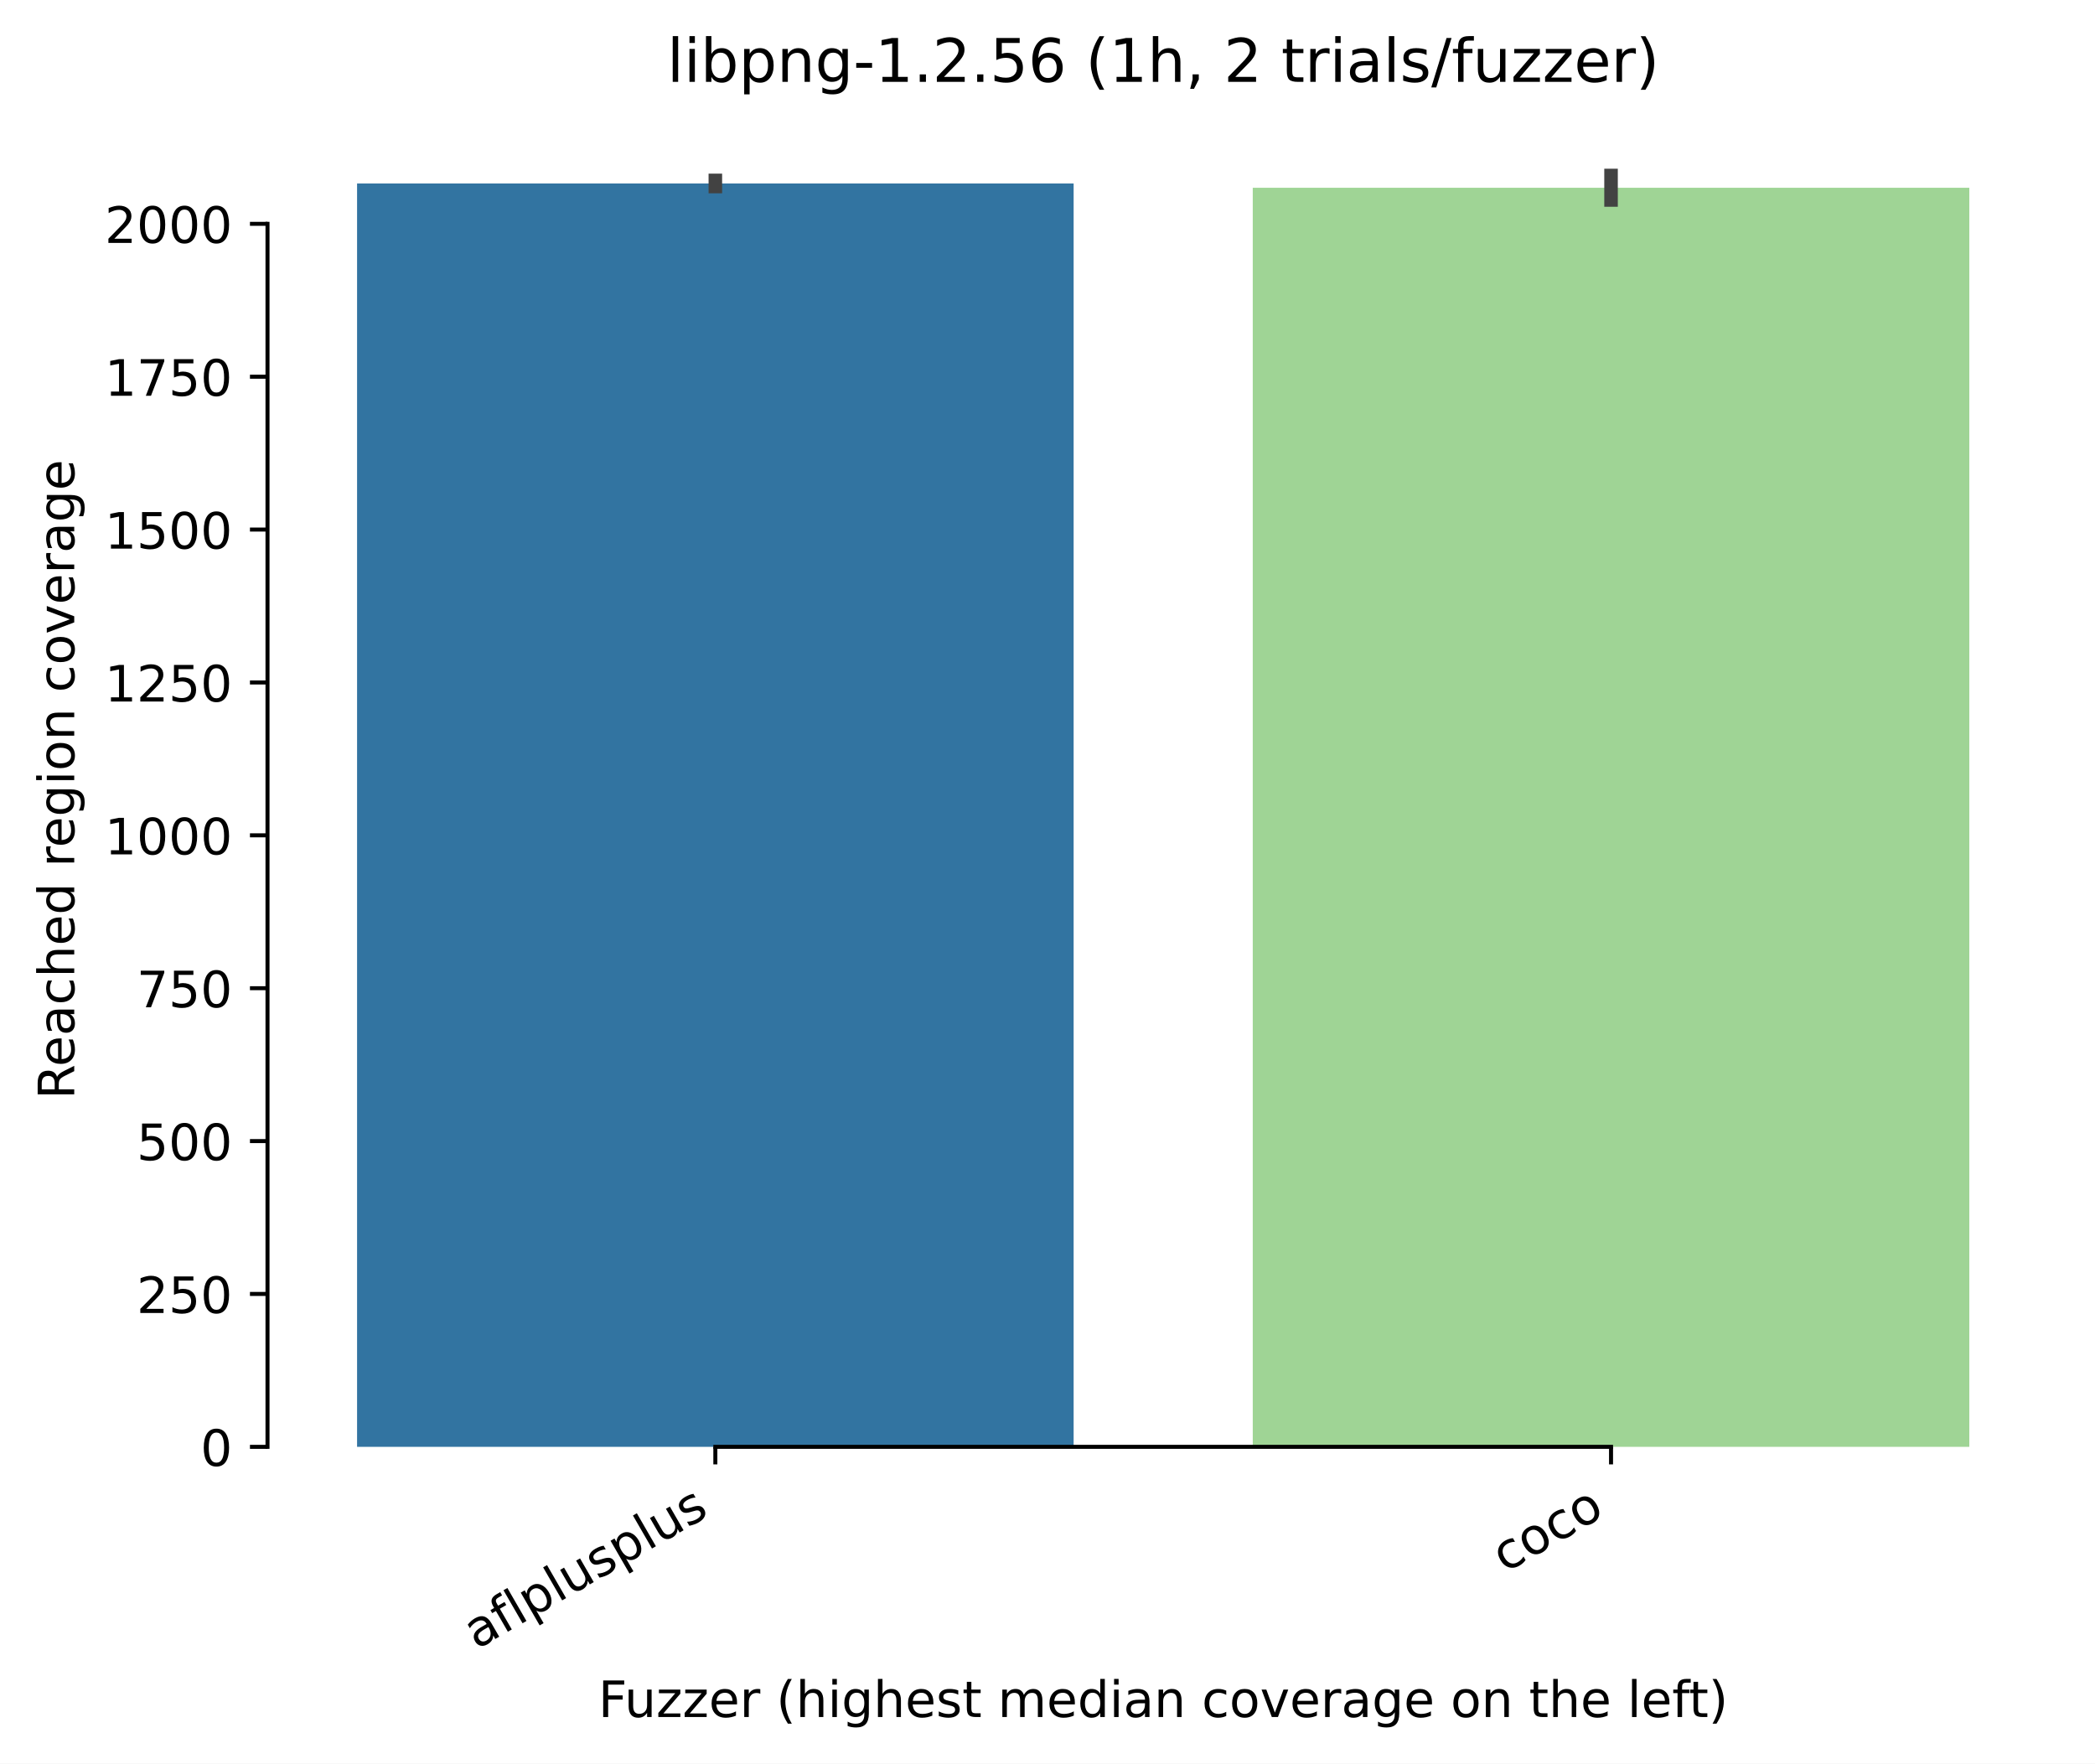
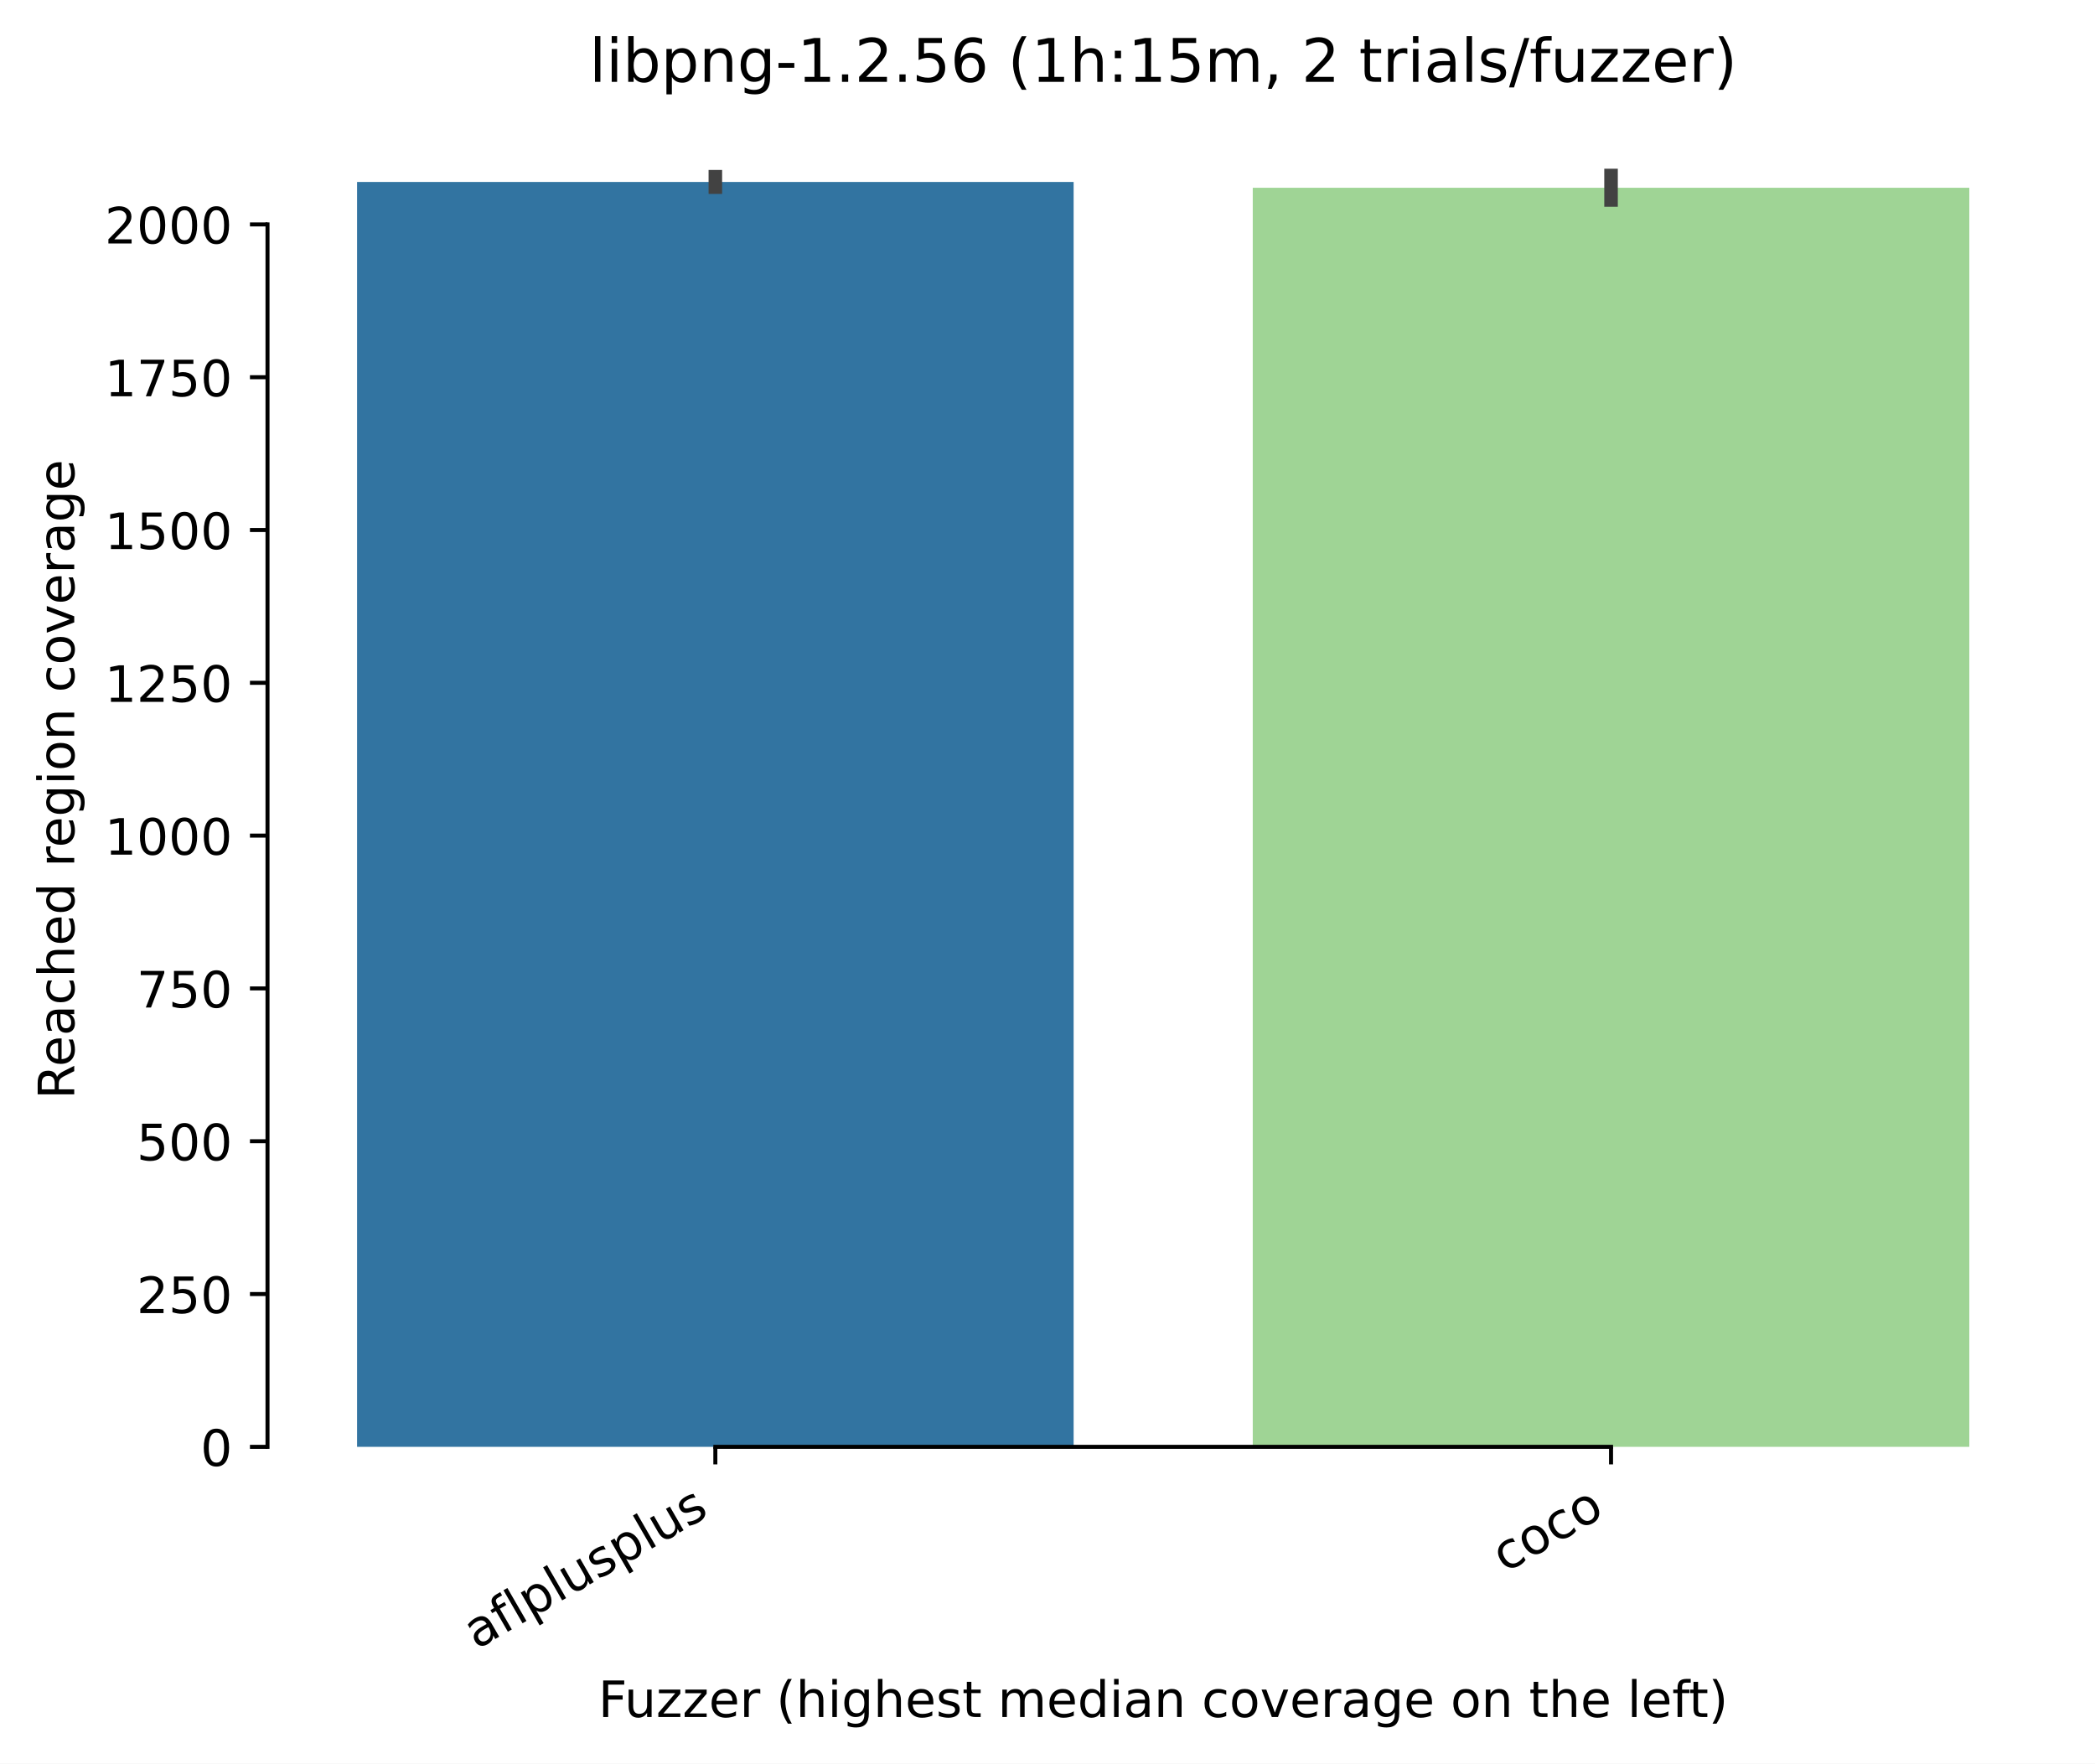
<svg xmlns="http://www.w3.org/2000/svg" xmlns:xlink="http://www.w3.org/1999/xlink" height="351.576pt" version="1.1" viewBox="0 0 417.648 351.576" width="417.648pt">
  <defs>
    <style type="text/css">*{stroke-linecap:butt;stroke-linejoin:round;}</style>
  </defs>
  <g id="figure_1">
    <g id="patch_1">
      <path d="M 0 351.576  L 417.648 351.576  L 417.648 0  L 0 0  z " style="fill:#ffffff;" />
    </g>
    <g id="axes_1">
      <g id="patch_2">
        <path d="M 53.328 288.43  L 410.448 288.43  L 410.448 22.318  L 53.328 22.318  z " style="fill:#ffffff;" />
      </g>
      <g id="patch_3">
-         <path clip-path="url(#p7fffe9e2e5)" d="M 71.184 288.43  L 214.032 288.43  L 214.032 36.575  L 71.184 36.575  z " style="fill:#3274a1;" />
+         <path clip-path="url(#pb1cb9d8b25)" d="M 71.184 288.43  L 214.032 288.43  L 214.032 36.27  L 71.184 36.27  z " style="fill:#3274a1;" />
      </g>
      <g id="patch_4">
-         <path clip-path="url(#p7fffe9e2e5)" d="M 249.744 288.43  L 392.592 288.43  L 392.592 37.428  L 249.744 37.428  z " style="fill:#9fd495;" />
+         <path clip-path="url(#pb1cb9d8b25)" d="M 249.744 288.43  L 392.592 288.43  L 392.592 37.427  L 249.744 37.427  z " style="fill:#9fd495;" />
      </g>
      <g id="matplotlib.axis_1">
        <g id="xtick_1">
          <g id="line2d_1">
            <defs>
-               <path d="M 0 0  L 0 3.5  " id="mda0b525496" style="stroke:#000000;stroke-width:0.8;" />
+               <path d="M 0 0  L 0 3.5  " id="mb044f58cc3" style="stroke:#000000;stroke-width:0.8;" />
            </defs>
            <g>
-               <use style="stroke:#000000;stroke-width:0.8;" x="142.608" xlink:href="#mda0b525496" y="288.43" />
+               <use style="stroke:#000000;stroke-width:0.8;" x="142.608" xlink:href="#mb044f58cc3" y="288.43" />
            </g>
          </g>
          <g id="text_1">
            <g transform="translate(94.99912 328.8973)rotate(-30)scale(0.1 -0.1)">
              <defs>
                <path d="M 34.281 27.484  Q 23.391 27.484 19.188 25  Q 14.984 22.516 14.984 16.5  Q 14.984 11.719 18.141 8.906  Q 21.297 6.109 26.703 6.109  Q 34.188 6.109 38.703 11.406  Q 43.219 16.703 43.219 25.484  L 43.219 27.484  z M 52.203 31.203  L 52.203 0  L 43.219 0  L 43.219 8.297  Q 40.141 3.328 35.547 0.953  Q 30.953 -1.422 24.312 -1.422  Q 15.922 -1.422 10.953 3.297  Q 6 8.016 6 15.922  Q 6 25.141 12.172 29.828  Q 18.359 34.516 30.609 34.516  L 43.219 34.516  L 43.219 35.406  Q 43.219 41.609 39.141 45  Q 35.062 48.391 27.688 48.391  Q 23 48.391 18.547 47.266  Q 14.109 46.141 10.016 43.891  L 10.016 52.203  Q 14.938 54.109 19.578 55.047  Q 24.219 56 28.609 56  Q 40.484 56 46.344 49.844  Q 52.203 43.703 52.203 31.203  z " id="DejaVuSans-97" />
                <path d="M 37.109 75.984  L 37.109 68.5  L 28.516 68.5  Q 23.688 68.5 21.797 66.547  Q 19.922 64.594 19.922 59.516  L 19.922 54.688  L 34.719 54.688  L 34.719 47.703  L 19.922 47.703  L 19.922 0  L 10.891 0  L 10.891 47.703  L 2.297 47.703  L 2.297 54.688  L 10.891 54.688  L 10.891 58.5  Q 10.891 67.625 15.141 71.797  Q 19.391 75.984 28.609 75.984  z " id="DejaVuSans-102" />
                <path d="M 9.422 75.984  L 18.406 75.984  L 18.406 0  L 9.422 0  z " id="DejaVuSans-108" />
                <path d="M 18.109 8.203  L 18.109 -20.797  L 9.078 -20.797  L 9.078 54.688  L 18.109 54.688  L 18.109 46.391  Q 20.953 51.266 25.266 53.625  Q 29.594 56 35.594 56  Q 45.562 56 51.781 48.094  Q 58.016 40.188 58.016 27.297  Q 58.016 14.406 51.781 6.484  Q 45.562 -1.422 35.594 -1.422  Q 29.594 -1.422 25.266 0.953  Q 20.953 3.328 18.109 8.203  z M 48.688 27.297  Q 48.688 37.203 44.609 42.844  Q 40.531 48.484 33.406 48.484  Q 26.266 48.484 22.188 42.844  Q 18.109 37.203 18.109 27.297  Q 18.109 17.391 22.188 11.75  Q 26.266 6.109 33.406 6.109  Q 40.531 6.109 44.609 11.75  Q 48.688 17.391 48.688 27.297  z " id="DejaVuSans-112" />
                <path d="M 8.5 21.578  L 8.5 54.688  L 17.484 54.688  L 17.484 21.922  Q 17.484 14.156 20.5 10.266  Q 23.531 6.391 29.594 6.391  Q 36.859 6.391 41.078 11.031  Q 45.312 15.672 45.312 23.688  L 45.312 54.688  L 54.297 54.688  L 54.297 0  L 45.312 0  L 45.312 8.406  Q 42.047 3.422 37.719 1  Q 33.406 -1.422 27.688 -1.422  Q 18.266 -1.422 13.375 4.438  Q 8.5 10.297 8.5 21.578  z M 31.109 56  z " id="DejaVuSans-117" />
                <path d="M 44.281 53.078  L 44.281 44.578  Q 40.484 46.531 36.375 47.5  Q 32.281 48.484 27.875 48.484  Q 21.188 48.484 17.844 46.438  Q 14.5 44.391 14.5 40.281  Q 14.5 37.156 16.891 35.375  Q 19.281 33.594 26.516 31.984  L 29.594 31.297  Q 39.156 29.25 43.188 25.516  Q 47.219 21.781 47.219 15.094  Q 47.219 7.469 41.188 3.016  Q 35.156 -1.422 24.609 -1.422  Q 20.219 -1.422 15.453 -0.562  Q 10.688 0.297 5.422 2  L 5.422 11.281  Q 10.406 8.688 15.234 7.391  Q 20.062 6.109 24.812 6.109  Q 31.156 6.109 34.562 8.281  Q 37.984 10.453 37.984 14.406  Q 37.984 18.062 35.516 20.016  Q 33.062 21.969 24.703 23.781  L 21.578 24.516  Q 13.234 26.266 9.516 29.906  Q 5.812 33.547 5.812 39.891  Q 5.812 47.609 11.281 51.797  Q 16.75 56 26.812 56  Q 31.781 56 36.172 55.266  Q 40.578 54.547 44.281 53.078  z " id="DejaVuSans-115" />
              </defs>
              <use xlink:href="#DejaVuSans-97" />
              <use x="61.279" xlink:href="#DejaVuSans-102" />
              <use x="96.484" xlink:href="#DejaVuSans-108" />
              <use x="124.268" xlink:href="#DejaVuSans-112" />
              <use x="187.744" xlink:href="#DejaVuSans-108" />
              <use x="215.527" xlink:href="#DejaVuSans-117" />
              <use x="278.906" xlink:href="#DejaVuSans-115" />
              <use x="331.006" xlink:href="#DejaVuSans-112" />
              <use x="394.482" xlink:href="#DejaVuSans-108" />
              <use x="422.266" xlink:href="#DejaVuSans-117" />
              <use x="485.645" xlink:href="#DejaVuSans-115" />
            </g>
          </g>
        </g>
        <g id="xtick_2">
          <g id="line2d_2">
            <g>
-               <use style="stroke:#000000;stroke-width:0.8;" x="321.168" xlink:href="#mda0b525496" y="288.43" />
+               <use style="stroke:#000000;stroke-width:0.8;" x="321.168" xlink:href="#mb044f58cc3" y="288.43" />
            </g>
          </g>
          <g id="text_2">
            <g transform="translate(300.0067 313.6278)rotate(-30)scale(0.1 -0.1)">
              <defs>
                <path d="M 48.781 52.594  L 48.781 44.188  Q 44.969 46.297 41.141 47.344  Q 37.312 48.391 33.406 48.391  Q 24.656 48.391 19.812 42.844  Q 14.984 37.312 14.984 27.297  Q 14.984 17.281 19.812 11.734  Q 24.656 6.203 33.406 6.203  Q 37.312 6.203 41.141 7.25  Q 44.969 8.297 48.781 10.406  L 48.781 2.094  Q 45.016 0.344 40.984 -0.531  Q 36.969 -1.422 32.422 -1.422  Q 20.062 -1.422 12.781 6.344  Q 5.516 14.109 5.516 27.297  Q 5.516 40.672 12.859 48.328  Q 20.219 56 33.016 56  Q 37.156 56 41.109 55.141  Q 45.062 54.297 48.781 52.594  z " id="DejaVuSans-99" />
                <path d="M 30.609 48.391  Q 23.391 48.391 19.188 42.75  Q 14.984 37.109 14.984 27.297  Q 14.984 17.484 19.156 11.844  Q 23.344 6.203 30.609 6.203  Q 37.797 6.203 41.984 11.859  Q 46.188 17.531 46.188 27.297  Q 46.188 37.016 41.984 42.703  Q 37.797 48.391 30.609 48.391  z M 30.609 56  Q 42.328 56 49.016 48.375  Q 55.719 40.766 55.719 27.297  Q 55.719 13.875 49.016 6.219  Q 42.328 -1.422 30.609 -1.422  Q 18.844 -1.422 12.172 6.219  Q 5.516 13.875 5.516 27.297  Q 5.516 40.766 12.172 48.375  Q 18.844 56 30.609 56  z " id="DejaVuSans-111" />
              </defs>
              <use xlink:href="#DejaVuSans-99" />
              <use x="54.98" xlink:href="#DejaVuSans-111" />
              <use x="116.162" xlink:href="#DejaVuSans-99" />
              <use x="171.143" xlink:href="#DejaVuSans-111" />
            </g>
          </g>
        </g>
        <g id="text_3">
          <g transform="translate(119.2702 342.2968)scale(0.1 -0.1)">
            <defs>
              <path d="M 9.812 72.906  L 51.703 72.906  L 51.703 64.594  L 19.672 64.594  L 19.672 43.109  L 48.578 43.109  L 48.578 34.812  L 19.672 34.812  L 19.672 0  L 9.812 0  z " id="DejaVuSans-70" />
              <path d="M 5.516 54.688  L 48.188 54.688  L 48.188 46.484  L 14.406 7.172  L 48.188 7.172  L 48.188 0  L 4.297 0  L 4.297 8.203  L 38.094 47.516  L 5.516 47.516  z " id="DejaVuSans-122" />
              <path d="M 56.203 29.594  L 56.203 25.203  L 14.891 25.203  Q 15.484 15.922 20.484 11.062  Q 25.484 6.203 34.422 6.203  Q 39.594 6.203 44.453 7.469  Q 49.312 8.734 54.109 11.281  L 54.109 2.781  Q 49.266 0.734 44.188 -0.344  Q 39.109 -1.422 33.891 -1.422  Q 20.797 -1.422 13.156 6.188  Q 5.516 13.812 5.516 26.812  Q 5.516 40.234 12.766 48.109  Q 20.016 56 32.328 56  Q 43.359 56 49.781 48.891  Q 56.203 41.797 56.203 29.594  z M 47.219 32.234  Q 47.125 39.594 43.094 43.984  Q 39.062 48.391 32.422 48.391  Q 24.906 48.391 20.391 44.141  Q 15.875 39.891 15.188 32.172  z " id="DejaVuSans-101" />
              <path d="M 41.109 46.297  Q 39.594 47.172 37.812 47.578  Q 36.031 48 33.891 48  Q 26.266 48 22.188 43.047  Q 18.109 38.094 18.109 28.812  L 18.109 0  L 9.078 0  L 9.078 54.688  L 18.109 54.688  L 18.109 46.188  Q 20.953 51.172 25.484 53.578  Q 30.031 56 36.531 56  Q 37.453 56 38.578 55.875  Q 39.703 55.766 41.062 55.516  z " id="DejaVuSans-114" />
              <path id="DejaVuSans-32" />
              <path d="M 31 75.875  Q 24.469 64.656 21.281 53.656  Q 18.109 42.672 18.109 31.391  Q 18.109 20.125 21.312 9.062  Q 24.516 -2 31 -13.188  L 23.188 -13.188  Q 15.875 -1.703 12.234 9.375  Q 8.594 20.453 8.594 31.391  Q 8.594 42.281 12.203 53.312  Q 15.828 64.359 23.188 75.875  z " id="DejaVuSans-40" />
              <path d="M 54.891 33.016  L 54.891 0  L 45.906 0  L 45.906 32.719  Q 45.906 40.484 42.875 44.328  Q 39.844 48.188 33.797 48.188  Q 26.516 48.188 22.312 43.547  Q 18.109 38.922 18.109 30.906  L 18.109 0  L 9.078 0  L 9.078 75.984  L 18.109 75.984  L 18.109 46.188  Q 21.344 51.125 25.703 53.562  Q 30.078 56 35.797 56  Q 45.219 56 50.047 50.172  Q 54.891 44.344 54.891 33.016  z " id="DejaVuSans-104" />
              <path d="M 9.422 54.688  L 18.406 54.688  L 18.406 0  L 9.422 0  z M 9.422 75.984  L 18.406 75.984  L 18.406 64.594  L 9.422 64.594  z " id="DejaVuSans-105" />
              <path d="M 45.406 27.984  Q 45.406 37.75 41.375 43.109  Q 37.359 48.484 30.078 48.484  Q 22.859 48.484 18.828 43.109  Q 14.797 37.75 14.797 27.984  Q 14.797 18.266 18.828 12.891  Q 22.859 7.516 30.078 7.516  Q 37.359 7.516 41.375 12.891  Q 45.406 18.266 45.406 27.984  z M 54.391 6.781  Q 54.391 -7.172 48.188 -13.984  Q 42 -20.797 29.203 -20.797  Q 24.469 -20.797 20.266 -20.094  Q 16.062 -19.391 12.109 -17.922  L 12.109 -9.188  Q 16.062 -11.328 19.922 -12.344  Q 23.781 -13.375 27.781 -13.375  Q 36.625 -13.375 41.016 -8.766  Q 45.406 -4.156 45.406 5.172  L 45.406 9.625  Q 42.625 4.781 38.281 2.391  Q 33.938 0 27.875 0  Q 17.828 0 11.672 7.656  Q 5.516 15.328 5.516 27.984  Q 5.516 40.672 11.672 48.328  Q 17.828 56 27.875 56  Q 33.938 56 38.281 53.609  Q 42.625 51.219 45.406 46.391  L 45.406 54.688  L 54.391 54.688  z " id="DejaVuSans-103" />
              <path d="M 18.312 70.219  L 18.312 54.688  L 36.812 54.688  L 36.812 47.703  L 18.312 47.703  L 18.312 18.016  Q 18.312 11.328 20.141 9.422  Q 21.969 7.516 27.594 7.516  L 36.812 7.516  L 36.812 0  L 27.594 0  Q 17.188 0 13.234 3.875  Q 9.281 7.766 9.281 18.016  L 9.281 47.703  L 2.688 47.703  L 2.688 54.688  L 9.281 54.688  L 9.281 70.219  z " id="DejaVuSans-116" />
              <path d="M 52 44.188  Q 55.375 50.25 60.062 53.125  Q 64.75 56 71.094 56  Q 79.641 56 84.281 50.016  Q 88.922 44.047 88.922 33.016  L 88.922 0  L 79.891 0  L 79.891 32.719  Q 79.891 40.578 77.094 44.375  Q 74.312 48.188 68.609 48.188  Q 61.625 48.188 57.562 43.547  Q 53.516 38.922 53.516 30.906  L 53.516 0  L 44.484 0  L 44.484 32.719  Q 44.484 40.625 41.703 44.406  Q 38.922 48.188 33.109 48.188  Q 26.219 48.188 22.156 43.531  Q 18.109 38.875 18.109 30.906  L 18.109 0  L 9.078 0  L 9.078 54.688  L 18.109 54.688  L 18.109 46.188  Q 21.188 51.219 25.484 53.609  Q 29.781 56 35.688 56  Q 41.656 56 45.828 52.969  Q 50 49.953 52 44.188  z " id="DejaVuSans-109" />
              <path d="M 45.406 46.391  L 45.406 75.984  L 54.391 75.984  L 54.391 0  L 45.406 0  L 45.406 8.203  Q 42.578 3.328 38.25 0.953  Q 33.938 -1.422 27.875 -1.422  Q 17.969 -1.422 11.734 6.484  Q 5.516 14.406 5.516 27.297  Q 5.516 40.188 11.734 48.094  Q 17.969 56 27.875 56  Q 33.938 56 38.25 53.625  Q 42.578 51.266 45.406 46.391  z M 14.797 27.297  Q 14.797 17.391 18.875 11.75  Q 22.953 6.109 30.078 6.109  Q 37.203 6.109 41.297 11.75  Q 45.406 17.391 45.406 27.297  Q 45.406 37.203 41.297 42.844  Q 37.203 48.484 30.078 48.484  Q 22.953 48.484 18.875 42.844  Q 14.797 37.203 14.797 27.297  z " id="DejaVuSans-100" />
              <path d="M 54.891 33.016  L 54.891 0  L 45.906 0  L 45.906 32.719  Q 45.906 40.484 42.875 44.328  Q 39.844 48.188 33.797 48.188  Q 26.516 48.188 22.312 43.547  Q 18.109 38.922 18.109 30.906  L 18.109 0  L 9.078 0  L 9.078 54.688  L 18.109 54.688  L 18.109 46.188  Q 21.344 51.125 25.703 53.562  Q 30.078 56 35.797 56  Q 45.219 56 50.047 50.172  Q 54.891 44.344 54.891 33.016  z " id="DejaVuSans-110" />
              <path d="M 2.984 54.688  L 12.5 54.688  L 29.594 8.797  L 46.688 54.688  L 56.203 54.688  L 35.688 0  L 23.484 0  z " id="DejaVuSans-118" />
              <path d="M 8.016 75.875  L 15.828 75.875  Q 23.141 64.359 26.781 53.312  Q 30.422 42.281 30.422 31.391  Q 30.422 20.453 26.781 9.375  Q 23.141 -1.703 15.828 -13.188  L 8.016 -13.188  Q 14.5 -2 17.703 9.062  Q 20.906 20.125 20.906 31.391  Q 20.906 42.672 17.703 53.656  Q 14.5 64.656 8.016 75.875  z " id="DejaVuSans-41" />
            </defs>
            <use xlink:href="#DejaVuSans-70" />
            <use x="52.02" xlink:href="#DejaVuSans-117" />
            <use x="115.398" xlink:href="#DejaVuSans-122" />
            <use x="167.889" xlink:href="#DejaVuSans-122" />
            <use x="220.379" xlink:href="#DejaVuSans-101" />
            <use x="281.902" xlink:href="#DejaVuSans-114" />
            <use x="323.016" xlink:href="#DejaVuSans-32" />
            <use x="354.803" xlink:href="#DejaVuSans-40" />
            <use x="393.816" xlink:href="#DejaVuSans-104" />
            <use x="457.195" xlink:href="#DejaVuSans-105" />
            <use x="484.979" xlink:href="#DejaVuSans-103" />
            <use x="548.455" xlink:href="#DejaVuSans-104" />
            <use x="611.834" xlink:href="#DejaVuSans-101" />
            <use x="673.357" xlink:href="#DejaVuSans-115" />
            <use x="725.457" xlink:href="#DejaVuSans-116" />
            <use x="764.666" xlink:href="#DejaVuSans-32" />
            <use x="796.453" xlink:href="#DejaVuSans-109" />
            <use x="893.865" xlink:href="#DejaVuSans-101" />
            <use x="955.389" xlink:href="#DejaVuSans-100" />
            <use x="1018.865" xlink:href="#DejaVuSans-105" />
            <use x="1046.648" xlink:href="#DejaVuSans-97" />
            <use x="1107.928" xlink:href="#DejaVuSans-110" />
            <use x="1171.307" xlink:href="#DejaVuSans-32" />
            <use x="1203.094" xlink:href="#DejaVuSans-99" />
            <use x="1258.074" xlink:href="#DejaVuSans-111" />
            <use x="1319.256" xlink:href="#DejaVuSans-118" />
            <use x="1378.436" xlink:href="#DejaVuSans-101" />
            <use x="1439.959" xlink:href="#DejaVuSans-114" />
            <use x="1481.072" xlink:href="#DejaVuSans-97" />
            <use x="1542.352" xlink:href="#DejaVuSans-103" />
            <use x="1605.828" xlink:href="#DejaVuSans-101" />
            <use x="1667.352" xlink:href="#DejaVuSans-32" />
            <use x="1699.139" xlink:href="#DejaVuSans-111" />
            <use x="1760.32" xlink:href="#DejaVuSans-110" />
            <use x="1823.699" xlink:href="#DejaVuSans-32" />
            <use x="1855.486" xlink:href="#DejaVuSans-116" />
            <use x="1894.695" xlink:href="#DejaVuSans-104" />
            <use x="1958.074" xlink:href="#DejaVuSans-101" />
            <use x="2019.598" xlink:href="#DejaVuSans-32" />
            <use x="2051.385" xlink:href="#DejaVuSans-108" />
            <use x="2079.168" xlink:href="#DejaVuSans-101" />
            <use x="2140.691" xlink:href="#DejaVuSans-102" />
            <use x="2174.146" xlink:href="#DejaVuSans-116" />
            <use x="2213.355" xlink:href="#DejaVuSans-41" />
          </g>
        </g>
      </g>
      <g id="matplotlib.axis_2">
        <g id="ytick_1">
          <g id="line2d_3">
            <defs>
-               <path d="M 0 0  L -3.5 0  " id="ma7f15f0508" style="stroke:#000000;stroke-width:0.8;" />
+               <path d="M 0 0  L -3.5 0  " id="m5b399ae0ce" style="stroke:#000000;stroke-width:0.8;" />
            </defs>
            <g>
-               <use style="stroke:#000000;stroke-width:0.8;" x="53.328" xlink:href="#ma7f15f0508" y="288.43" />
+               <use style="stroke:#000000;stroke-width:0.8;" x="53.328" xlink:href="#m5b399ae0ce" y="288.43" />
            </g>
          </g>
          <g id="text_4">
            <g transform="translate(39.96563 292.2293)scale(0.1 -0.1)">
              <defs>
                <path d="M 31.781 66.406  Q 24.172 66.406 20.328 58.906  Q 16.5 51.422 16.5 36.375  Q 16.5 21.391 20.328 13.891  Q 24.172 6.391 31.781 6.391  Q 39.453 6.391 43.281 13.891  Q 47.125 21.391 47.125 36.375  Q 47.125 51.422 43.281 58.906  Q 39.453 66.406 31.781 66.406  z M 31.781 74.219  Q 44.047 74.219 50.516 64.516  Q 56.984 54.828 56.984 36.375  Q 56.984 17.969 50.516 8.266  Q 44.047 -1.422 31.781 -1.422  Q 19.531 -1.422 13.062 8.266  Q 6.594 17.969 6.594 36.375  Q 6.594 54.828 13.062 64.516  Q 19.531 74.219 31.781 74.219  z " id="DejaVuSans-48" />
              </defs>
              <use xlink:href="#DejaVuSans-48" />
            </g>
          </g>
        </g>
        <g id="ytick_2">
          <g id="line2d_4">
            <g>
-               <use style="stroke:#000000;stroke-width:0.8;" x="53.328" xlink:href="#ma7f15f0508" y="257.954" />
+               <use style="stroke:#000000;stroke-width:0.8;" x="53.328" xlink:href="#m5b399ae0ce" y="257.969" />
            </g>
          </g>
          <g id="text_5">
-             <g transform="translate(27.24063 261.7532)scale(0.1 -0.1)">
+             <g transform="translate(27.24063 261.7678)scale(0.1 -0.1)">
              <defs>
                <path d="M 19.188 8.297  L 53.609 8.297  L 53.609 0  L 7.328 0  L 7.328 8.297  Q 12.938 14.109 22.625 23.891  Q 32.328 33.688 34.812 36.531  Q 39.547 41.844 41.422 45.531  Q 43.312 49.219 43.312 52.781  Q 43.312 58.594 39.234 62.25  Q 35.156 65.922 28.609 65.922  Q 23.969 65.922 18.812 64.312  Q 13.672 62.703 7.812 59.422  L 7.812 69.391  Q 13.766 71.781 18.938 73  Q 24.125 74.219 28.422 74.219  Q 39.75 74.219 46.484 68.547  Q 53.219 62.891 53.219 53.422  Q 53.219 48.922 51.531 44.891  Q 49.859 40.875 45.406 35.406  Q 44.188 33.984 37.641 27.219  Q 31.109 20.453 19.188 8.297  z " id="DejaVuSans-50" />
                <path d="M 10.797 72.906  L 49.516 72.906  L 49.516 64.594  L 19.828 64.594  L 19.828 46.734  Q 21.969 47.469 24.109 47.828  Q 26.266 48.188 28.422 48.188  Q 40.625 48.188 47.75 41.5  Q 54.891 34.812 54.891 23.391  Q 54.891 11.625 47.562 5.094  Q 40.234 -1.422 26.906 -1.422  Q 22.312 -1.422 17.547 -0.641  Q 12.797 0.141 7.719 1.703  L 7.719 11.625  Q 12.109 9.234 16.797 8.062  Q 21.484 6.891 26.703 6.891  Q 35.156 6.891 40.078 11.328  Q 45.016 15.766 45.016 23.391  Q 45.016 31 40.078 35.438  Q 35.156 39.891 26.703 39.891  Q 22.75 39.891 18.812 39.016  Q 14.891 38.141 10.797 36.281  z " id="DejaVuSans-53" />
              </defs>
              <use xlink:href="#DejaVuSans-50" />
              <use x="63.623" xlink:href="#DejaVuSans-53" />
              <use x="127.246" xlink:href="#DejaVuSans-48" />
            </g>
          </g>
        </g>
        <g id="ytick_3">
          <g id="line2d_5">
            <g>
-               <use style="stroke:#000000;stroke-width:0.8;" x="53.328" xlink:href="#ma7f15f0508" y="227.478" />
+               <use style="stroke:#000000;stroke-width:0.8;" x="53.328" xlink:href="#m5b399ae0ce" y="227.507" />
            </g>
          </g>
          <g id="text_6">
-             <g transform="translate(27.24063 231.277)scale(0.1 -0.1)">
+             <g transform="translate(27.24063 231.3063)scale(0.1 -0.1)">
              <use xlink:href="#DejaVuSans-53" />
              <use x="63.623" xlink:href="#DejaVuSans-48" />
              <use x="127.246" xlink:href="#DejaVuSans-48" />
            </g>
          </g>
        </g>
        <g id="ytick_4">
          <g id="line2d_6">
            <g>
-               <use style="stroke:#000000;stroke-width:0.8;" x="53.328" xlink:href="#ma7f15f0508" y="197.002" />
+               <use style="stroke:#000000;stroke-width:0.8;" x="53.328" xlink:href="#m5b399ae0ce" y="197.046" />
            </g>
          </g>
          <g id="text_7">
-             <g transform="translate(27.24063 200.8008)scale(0.1 -0.1)">
+             <g transform="translate(27.24063 200.8447)scale(0.1 -0.1)">
              <defs>
                <path d="M 8.203 72.906  L 55.078 72.906  L 55.078 68.703  L 28.609 0  L 18.312 0  L 43.219 64.594  L 8.203 64.594  z " id="DejaVuSans-55" />
              </defs>
              <use xlink:href="#DejaVuSans-55" />
              <use x="63.623" xlink:href="#DejaVuSans-53" />
              <use x="127.246" xlink:href="#DejaVuSans-48" />
            </g>
          </g>
        </g>
        <g id="ytick_5">
          <g id="line2d_7">
            <g>
-               <use style="stroke:#000000;stroke-width:0.8;" x="53.328" xlink:href="#ma7f15f0508" y="166.525" />
+               <use style="stroke:#000000;stroke-width:0.8;" x="53.328" xlink:href="#m5b399ae0ce" y="166.584" />
            </g>
          </g>
          <g id="text_8">
-             <g transform="translate(20.87813 170.3246)scale(0.1 -0.1)">
+             <g transform="translate(20.87813 170.3832)scale(0.1 -0.1)">
              <defs>
                <path d="M 12.406 8.297  L 28.516 8.297  L 28.516 63.922  L 10.984 60.406  L 10.984 69.391  L 28.422 72.906  L 38.281 72.906  L 38.281 8.297  L 54.391 8.297  L 54.391 0  L 12.406 0  z " id="DejaVuSans-49" />
              </defs>
              <use xlink:href="#DejaVuSans-49" />
              <use x="63.623" xlink:href="#DejaVuSans-48" />
              <use x="127.246" xlink:href="#DejaVuSans-48" />
              <use x="190.869" xlink:href="#DejaVuSans-48" />
            </g>
          </g>
        </g>
        <g id="ytick_6">
          <g id="line2d_8">
            <g>
-               <use style="stroke:#000000;stroke-width:0.8;" x="53.328" xlink:href="#ma7f15f0508" y="136.049" />
+               <use style="stroke:#000000;stroke-width:0.8;" x="53.328" xlink:href="#m5b399ae0ce" y="136.122" />
            </g>
          </g>
          <g id="text_9">
-             <g transform="translate(20.87813 139.8484)scale(0.1 -0.1)">
+             <g transform="translate(20.87813 139.9217)scale(0.1 -0.1)">
              <use xlink:href="#DejaVuSans-49" />
              <use x="63.623" xlink:href="#DejaVuSans-50" />
              <use x="127.246" xlink:href="#DejaVuSans-53" />
              <use x="190.869" xlink:href="#DejaVuSans-48" />
            </g>
          </g>
        </g>
        <g id="ytick_7">
          <g id="line2d_9">
            <g>
-               <use style="stroke:#000000;stroke-width:0.8;" x="53.328" xlink:href="#ma7f15f0508" y="105.573" />
+               <use style="stroke:#000000;stroke-width:0.8;" x="53.328" xlink:href="#m5b399ae0ce" y="105.661" />
            </g>
          </g>
          <g id="text_10">
-             <g transform="translate(20.87813 109.3722)scale(0.1 -0.1)">
+             <g transform="translate(20.87813 109.4601)scale(0.1 -0.1)">
              <use xlink:href="#DejaVuSans-49" />
              <use x="63.623" xlink:href="#DejaVuSans-53" />
              <use x="127.246" xlink:href="#DejaVuSans-48" />
              <use x="190.869" xlink:href="#DejaVuSans-48" />
            </g>
          </g>
        </g>
        <g id="ytick_8">
          <g id="line2d_10">
            <g>
-               <use style="stroke:#000000;stroke-width:0.8;" x="53.328" xlink:href="#ma7f15f0508" y="75.097" />
+               <use style="stroke:#000000;stroke-width:0.8;" x="53.328" xlink:href="#m5b399ae0ce" y="75.199" />
            </g>
          </g>
          <g id="text_11">
-             <g transform="translate(20.87813 78.89601)scale(0.1 -0.1)">
+             <g transform="translate(20.87813 78.99858)scale(0.1 -0.1)">
              <use xlink:href="#DejaVuSans-49" />
              <use x="63.623" xlink:href="#DejaVuSans-55" />
              <use x="127.246" xlink:href="#DejaVuSans-53" />
              <use x="190.869" xlink:href="#DejaVuSans-48" />
            </g>
          </g>
        </g>
        <g id="ytick_9">
          <g id="line2d_11">
            <g>
-               <use style="stroke:#000000;stroke-width:0.8;" x="53.328" xlink:href="#ma7f15f0508" y="44.621" />
+               <use style="stroke:#000000;stroke-width:0.8;" x="53.328" xlink:href="#m5b399ae0ce" y="44.738" />
            </g>
          </g>
          <g id="text_12">
-             <g transform="translate(20.87813 48.41982)scale(0.1 -0.1)">
+             <g transform="translate(20.87813 48.53704)scale(0.1 -0.1)">
              <use xlink:href="#DejaVuSans-50" />
              <use x="63.623" xlink:href="#DejaVuSans-48" />
              <use x="127.246" xlink:href="#DejaVuSans-48" />
              <use x="190.869" xlink:href="#DejaVuSans-48" />
            </g>
          </g>
        </g>
        <g id="text_13">
          <g transform="translate(14.79844 219.1366)rotate(-90)scale(0.1 -0.1)">
            <defs>
              <path d="M 44.391 34.188  Q 47.562 33.109 50.562 29.594  Q 53.562 26.078 56.594 19.922  L 66.609 0  L 56 0  L 46.688 18.703  Q 43.062 26.031 39.672 28.422  Q 36.281 30.812 30.422 30.812  L 19.672 30.812  L 19.672 0  L 9.812 0  L 9.812 72.906  L 32.078 72.906  Q 44.578 72.906 50.734 67.672  Q 56.891 62.453 56.891 51.906  Q 56.891 45.016 53.688 40.469  Q 50.484 35.938 44.391 34.188  z M 19.672 64.797  L 19.672 38.922  L 32.078 38.922  Q 39.203 38.922 42.844 42.219  Q 46.484 45.516 46.484 51.906  Q 46.484 58.297 42.844 61.547  Q 39.203 64.797 32.078 64.797  z " id="DejaVuSans-82" />
            </defs>
            <use xlink:href="#DejaVuSans-82" />
            <use x="64.982" xlink:href="#DejaVuSans-101" />
            <use x="126.506" xlink:href="#DejaVuSans-97" />
            <use x="187.785" xlink:href="#DejaVuSans-99" />
            <use x="242.766" xlink:href="#DejaVuSans-104" />
            <use x="306.145" xlink:href="#DejaVuSans-101" />
            <use x="367.668" xlink:href="#DejaVuSans-100" />
            <use x="431.145" xlink:href="#DejaVuSans-32" />
            <use x="462.932" xlink:href="#DejaVuSans-114" />
            <use x="501.795" xlink:href="#DejaVuSans-101" />
            <use x="563.318" xlink:href="#DejaVuSans-103" />
            <use x="626.795" xlink:href="#DejaVuSans-105" />
            <use x="654.578" xlink:href="#DejaVuSans-111" />
            <use x="715.76" xlink:href="#DejaVuSans-110" />
            <use x="779.139" xlink:href="#DejaVuSans-32" />
            <use x="810.926" xlink:href="#DejaVuSans-99" />
            <use x="865.906" xlink:href="#DejaVuSans-111" />
            <use x="927.088" xlink:href="#DejaVuSans-118" />
            <use x="986.268" xlink:href="#DejaVuSans-101" />
            <use x="1047.791" xlink:href="#DejaVuSans-114" />
            <use x="1088.904" xlink:href="#DejaVuSans-97" />
            <use x="1150.184" xlink:href="#DejaVuSans-103" />
            <use x="1213.66" xlink:href="#DejaVuSans-101" />
          </g>
        </g>
      </g>
      <g id="line2d_12">
-         <path clip-path="url(#p7fffe9e2e5)" d="M 142.608 37.184  L 142.608 35.965  " style="fill:none;stroke:#424242;stroke-linecap:square;stroke-width:2.7;" />
+         <path clip-path="url(#pb1cb9d8b25)" d="M 142.608 37.305  L 142.608 35.234  " style="fill:none;stroke:#424242;stroke-linecap:square;stroke-width:2.7;" />
      </g>
      <g id="line2d_13">
-         <path clip-path="url(#p7fffe9e2e5)" d="M 321.168 39.866  L 321.168 34.99  " style="fill:none;stroke:#424242;stroke-linecap:square;stroke-width:2.7;" />
+         <path clip-path="url(#pb1cb9d8b25)" d="M 321.168 39.864  L 321.168 34.99  " style="fill:none;stroke:#424242;stroke-linecap:square;stroke-width:2.7;" />
      </g>
      <g id="patch_5">
-         <path d="M 53.328 288.43  L 53.328 44.621  " style="fill:none;stroke:#000000;stroke-linecap:square;stroke-linejoin:miter;stroke-width:0.8;" />
+         <path d="M 53.328 288.43  L 53.328 44.738  " style="fill:none;stroke:#000000;stroke-linecap:square;stroke-linejoin:miter;stroke-width:0.8;" />
      </g>
      <g id="patch_6">
        <path d="M 142.608 288.43  L 321.168 288.43  " style="fill:none;stroke:#000000;stroke-linecap:square;stroke-linejoin:miter;stroke-width:0.8;" />
      </g>
      <g id="text_14">
-         <g transform="translate(132.9819 16.31812)scale(0.12 -0.12)">
+         <g transform="translate(117.4813 16.31812)scale(0.12 -0.12)">
          <defs>
            <path d="M 48.688 27.297  Q 48.688 37.203 44.609 42.844  Q 40.531 48.484 33.406 48.484  Q 26.266 48.484 22.188 42.844  Q 18.109 37.203 18.109 27.297  Q 18.109 17.391 22.188 11.75  Q 26.266 6.109 33.406 6.109  Q 40.531 6.109 44.609 11.75  Q 48.688 17.391 48.688 27.297  z M 18.109 46.391  Q 20.953 51.266 25.266 53.625  Q 29.594 56 35.594 56  Q 45.562 56 51.781 48.094  Q 58.016 40.188 58.016 27.297  Q 58.016 14.406 51.781 6.484  Q 45.562 -1.422 35.594 -1.422  Q 29.594 -1.422 25.266 0.953  Q 20.953 3.328 18.109 8.203  L 18.109 0  L 9.078 0  L 9.078 75.984  L 18.109 75.984  z " id="DejaVuSans-98" />
            <path d="M 4.891 31.391  L 31.203 31.391  L 31.203 23.391  L 4.891 23.391  z " id="DejaVuSans-45" />
            <path d="M 10.688 12.406  L 21 12.406  L 21 0  L 10.688 0  z " id="DejaVuSans-46" />
            <path d="M 33.016 40.375  Q 26.375 40.375 22.484 35.828  Q 18.609 31.297 18.609 23.391  Q 18.609 15.531 22.484 10.953  Q 26.375 6.391 33.016 6.391  Q 39.656 6.391 43.531 10.953  Q 47.406 15.531 47.406 23.391  Q 47.406 31.297 43.531 35.828  Q 39.656 40.375 33.016 40.375  z M 52.594 71.297  L 52.594 62.312  Q 48.875 64.062 45.094 64.984  Q 41.312 65.922 37.594 65.922  Q 27.828 65.922 22.672 59.328  Q 17.531 52.734 16.797 39.406  Q 19.672 43.656 24.016 45.922  Q 28.375 48.188 33.594 48.188  Q 44.578 48.188 50.953 41.516  Q 57.328 34.859 57.328 23.391  Q 57.328 12.156 50.688 5.359  Q 44.047 -1.422 33.016 -1.422  Q 20.359 -1.422 13.672 8.266  Q 6.984 17.969 6.984 36.375  Q 6.984 53.656 15.188 63.938  Q 23.391 74.219 37.203 74.219  Q 40.922 74.219 44.703 73.484  Q 48.484 72.75 52.594 71.297  z " id="DejaVuSans-54" />
+             <path d="M 11.719 12.406  L 22.016 12.406  L 22.016 0  L 11.719 0  z M 11.719 51.703  L 22.016 51.703  L 22.016 39.312  L 11.719 39.312  z " id="DejaVuSans-58" />
            <path d="M 11.719 12.406  L 22.016 12.406  L 22.016 4  L 14.016 -11.625  L 7.719 -11.625  L 11.719 4  z " id="DejaVuSans-44" />
            <path d="M 25.391 72.906  L 33.688 72.906  L 8.297 -9.281  L 0 -9.281  z " id="DejaVuSans-47" />
          </defs>
          <use xlink:href="#DejaVuSans-108" />
          <use x="27.783" xlink:href="#DejaVuSans-105" />
          <use x="55.566" xlink:href="#DejaVuSans-98" />
          <use x="119.043" xlink:href="#DejaVuSans-112" />
          <use x="182.52" xlink:href="#DejaVuSans-110" />
          <use x="245.898" xlink:href="#DejaVuSans-103" />
          <use x="309.375" xlink:href="#DejaVuSans-45" />
          <use x="345.459" xlink:href="#DejaVuSans-49" />
          <use x="409.082" xlink:href="#DejaVuSans-46" />
          <use x="440.869" xlink:href="#DejaVuSans-50" />
          <use x="504.492" xlink:href="#DejaVuSans-46" />
          <use x="536.279" xlink:href="#DejaVuSans-53" />
          <use x="599.902" xlink:href="#DejaVuSans-54" />
          <use x="663.525" xlink:href="#DejaVuSans-32" />
          <use x="695.312" xlink:href="#DejaVuSans-40" />
          <use x="734.326" xlink:href="#DejaVuSans-49" />
          <use x="797.949" xlink:href="#DejaVuSans-104" />
-           <use x="861.328" xlink:href="#DejaVuSans-44" />
-           <use x="893.115" xlink:href="#DejaVuSans-32" />
-           <use x="924.902" xlink:href="#DejaVuSans-50" />
-           <use x="988.525" xlink:href="#DejaVuSans-32" />
-           <use x="1020.312" xlink:href="#DejaVuSans-116" />
-           <use x="1059.521" xlink:href="#DejaVuSans-114" />
-           <use x="1100.635" xlink:href="#DejaVuSans-105" />
-           <use x="1128.418" xlink:href="#DejaVuSans-97" />
-           <use x="1189.697" xlink:href="#DejaVuSans-108" />
-           <use x="1217.48" xlink:href="#DejaVuSans-115" />
-           <use x="1269.58" xlink:href="#DejaVuSans-47" />
-           <use x="1303.271" xlink:href="#DejaVuSans-102" />
-           <use x="1338.477" xlink:href="#DejaVuSans-117" />
-           <use x="1401.855" xlink:href="#DejaVuSans-122" />
-           <use x="1454.346" xlink:href="#DejaVuSans-122" />
-           <use x="1506.836" xlink:href="#DejaVuSans-101" />
-           <use x="1568.359" xlink:href="#DejaVuSans-114" />
-           <use x="1609.473" xlink:href="#DejaVuSans-41" />
+           <use x="861.328" xlink:href="#DejaVuSans-58" />
+           <use x="895.02" xlink:href="#DejaVuSans-49" />
+           <use x="958.643" xlink:href="#DejaVuSans-53" />
+           <use x="1022.266" xlink:href="#DejaVuSans-109" />
+           <use x="1119.678" xlink:href="#DejaVuSans-44" />
+           <use x="1151.465" xlink:href="#DejaVuSans-32" />
+           <use x="1183.252" xlink:href="#DejaVuSans-50" />
+           <use x="1246.875" xlink:href="#DejaVuSans-32" />
+           <use x="1278.662" xlink:href="#DejaVuSans-116" />
+           <use x="1317.871" xlink:href="#DejaVuSans-114" />
+           <use x="1358.984" xlink:href="#DejaVuSans-105" />
+           <use x="1386.768" xlink:href="#DejaVuSans-97" />
+           <use x="1448.047" xlink:href="#DejaVuSans-108" />
+           <use x="1475.83" xlink:href="#DejaVuSans-115" />
+           <use x="1527.93" xlink:href="#DejaVuSans-47" />
+           <use x="1561.621" xlink:href="#DejaVuSans-102" />
+           <use x="1596.826" xlink:href="#DejaVuSans-117" />
+           <use x="1660.205" xlink:href="#DejaVuSans-122" />
+           <use x="1712.695" xlink:href="#DejaVuSans-122" />
+           <use x="1765.186" xlink:href="#DejaVuSans-101" />
+           <use x="1826.709" xlink:href="#DejaVuSans-114" />
+           <use x="1867.822" xlink:href="#DejaVuSans-41" />
        </g>
      </g>
    </g>
  </g>
  <defs>
-     <clipPath id="p7fffe9e2e5">
+     <clipPath id="pb1cb9d8b25">
      <rect height="266.112" width="357.12" x="53.328" y="22.318" />
    </clipPath>
  </defs>
</svg>
